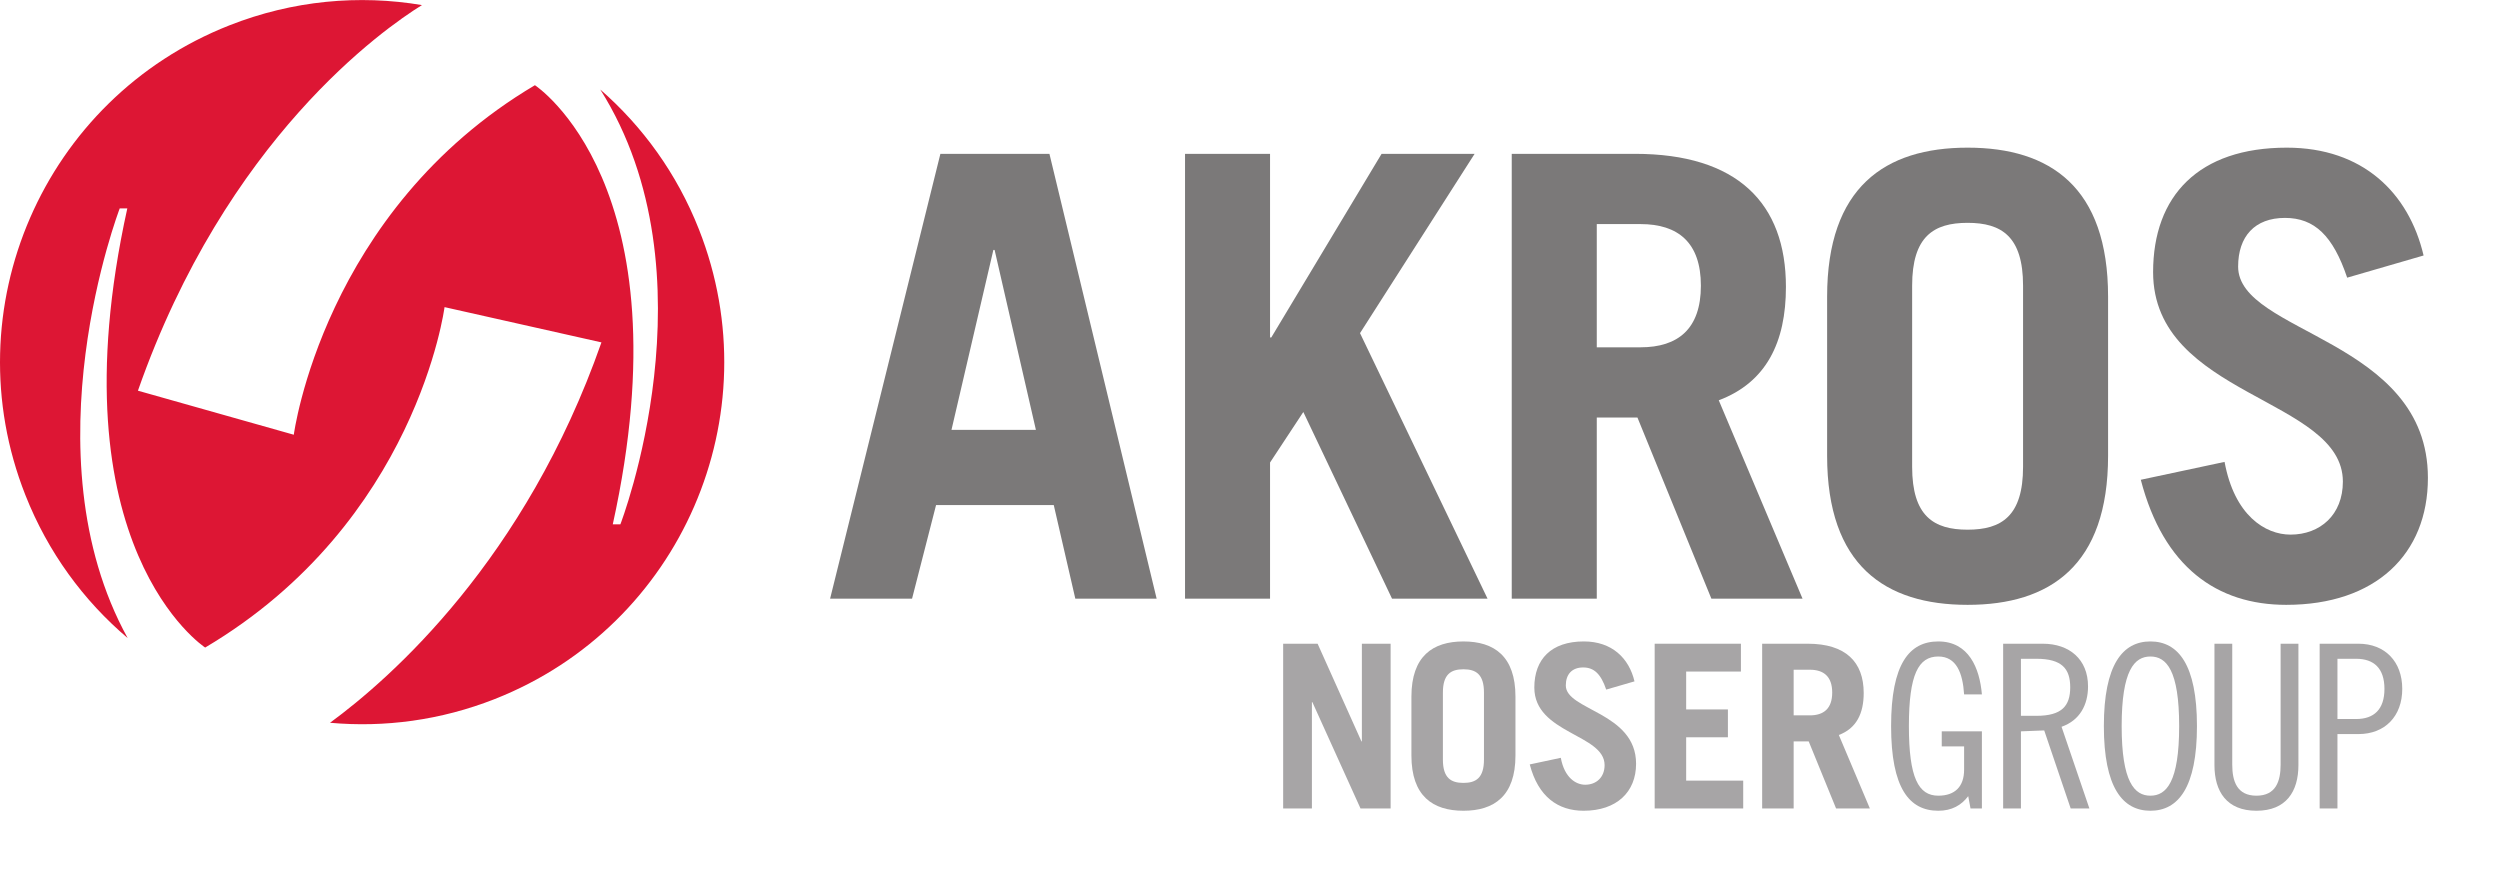
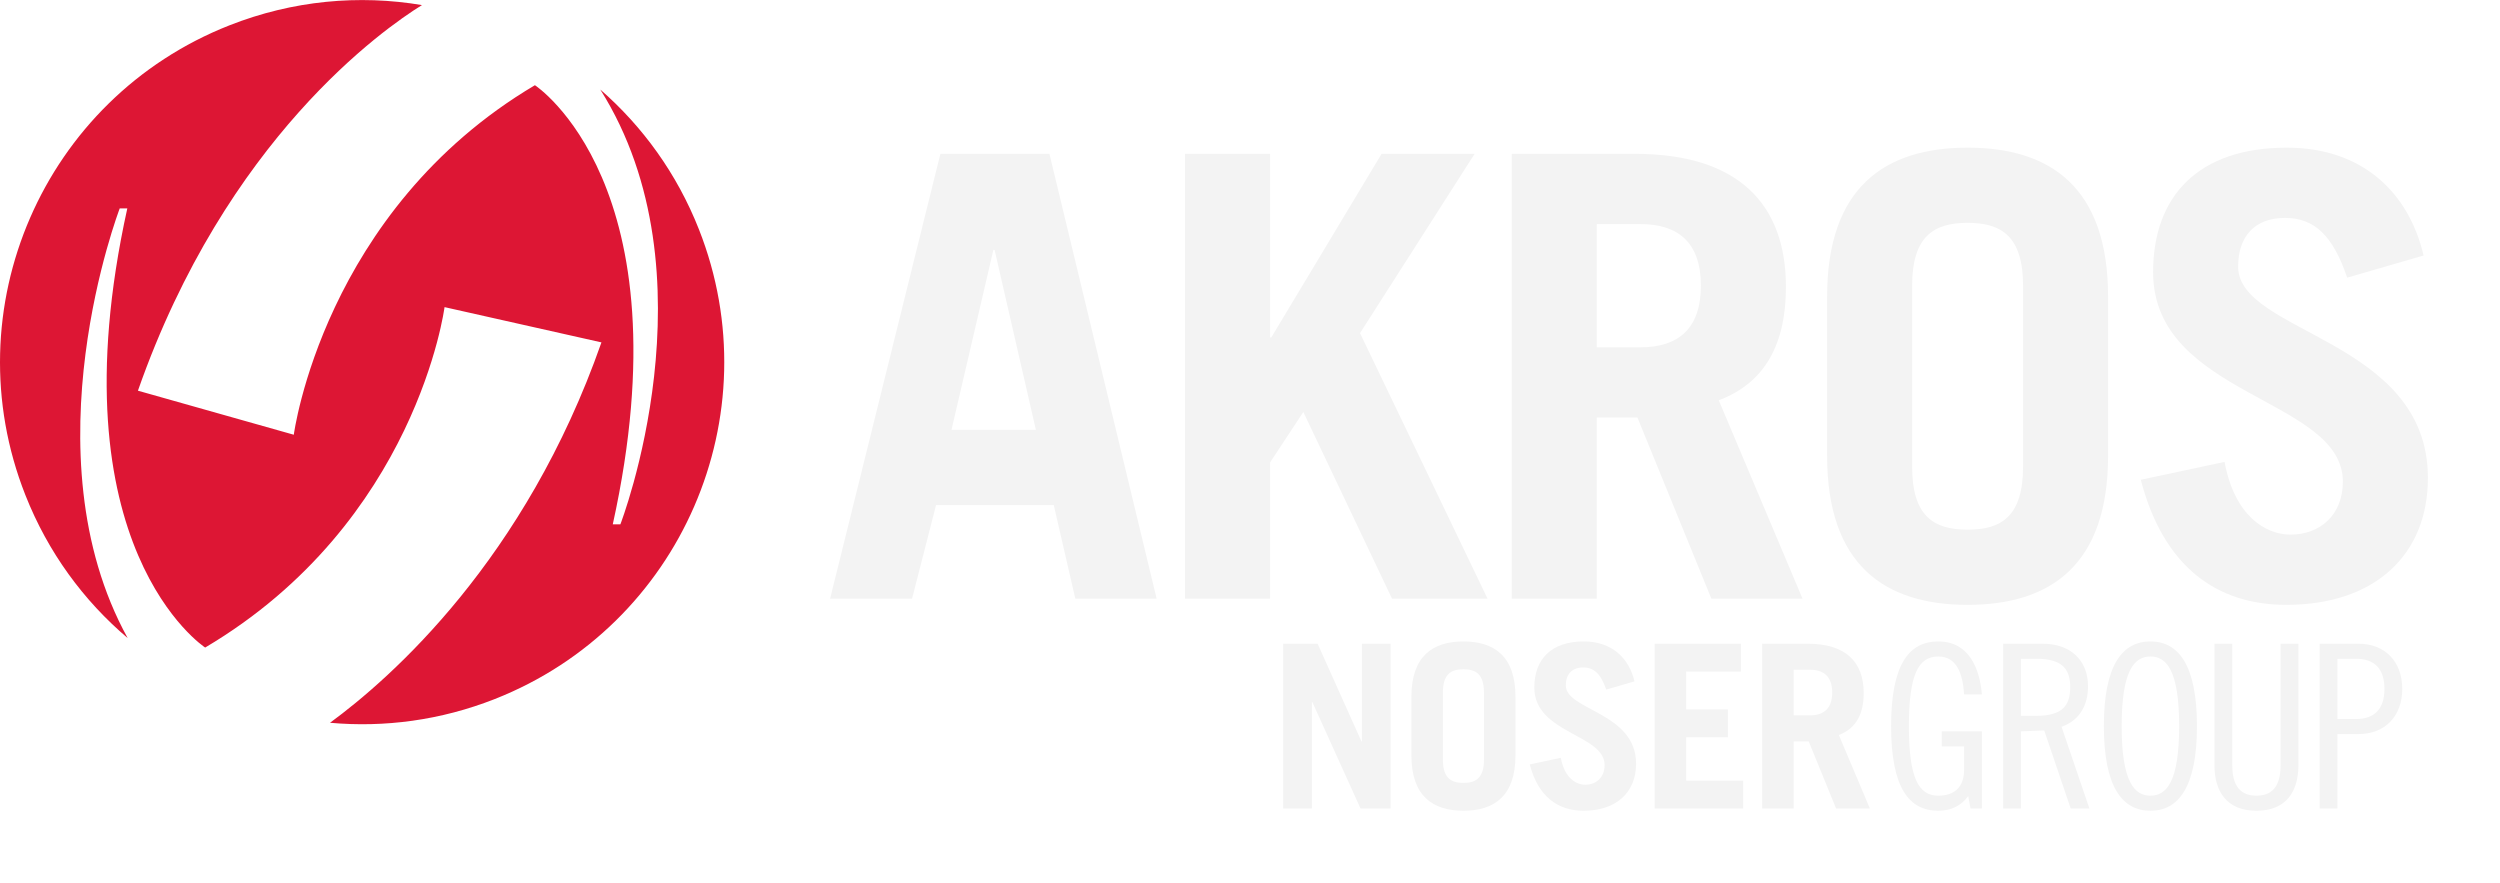
<svg xmlns="http://www.w3.org/2000/svg" version="1.1" id="svg2" width="239.067" height="84.387" viewBox="0 0 239.067 84.387">
  <defs id="defs6" />
  <g id="g8" transform="matrix(1.333333,0,0,-1.333333,0,84.38667)">
    <g id="g10" transform="scale(0.1)">
-       <path d="m 682.406,324.602 h 60.539 l -29.613,129.031 h -0.887 z M 595.344,203.516 674.449,522.57 h 78.207 l 76.895,-319.054 h -58.328 l -15.469,67.168 h -84.406 l -17.227,-67.168 h -58.777" style="fill:#7b7979;fill-opacity:1;fill-rule:nonzero;stroke:none" id="path12" />
-       <path d="M 849.906,203.516 V 522.57 h 60.973 V 390.883 h 0.894 L 990.871,522.57 H 1057.6 L 975.406,393.977 1066.88,203.516 h -68.501 l -63.633,133.902 -23.867,-36.234 v -97.668 h -60.973" style="fill:#7b7979;fill-opacity:1;fill-rule:nonzero;stroke:none" id="path14" />
-       <path d="m 1145.21,383.809 h 31.37 c 26.96,0 43.3,13.261 43.3,44.199 0,30.93 -16.34,44.18 -43.3,44.18 h -31.37 z m 82.2,-180.293 -53.03,129.922 h -29.17 V 203.516 h -60.99 V 522.57 h 88.38 c 73.36,0 108.27,-35.351 108.27,-95.445 0,-39.781 -14.14,-68.496 -48.17,-81.312 l 60.09,-142.297 h -65.38" style="fill:#7b7979;fill-opacity:1;fill-rule:nonzero;stroke:none" id="path16" />
-       <path d="m 1371.39,298.09 c 0,-35.356 15.47,-45.082 39.78,-45.082 24.3,0 39.77,9.726 39.77,45.082 v 129.918 c 0,35.351 -15.47,45.074 -39.77,45.074 -24.31,0 -39.78,-9.723 -39.78,-45.074 z m -60.98,121.965 c 0,78.66 41.55,106.945 100.76,106.945 59.21,0 100.75,-28.285 100.75,-106.945 V 306.043 c 0,-78.66 -41.54,-106.941 -100.75,-106.941 -59.21,0 -100.76,28.281 -100.76,106.941 v 114.012" style="fill:#7b7979;fill-opacity:1;fill-rule:nonzero;stroke:none" id="path18" />
-       <path d="m 1683.4,433.754 c -10.16,30.051 -23.41,42.863 -44.62,42.863 -21.65,0 -33.59,-13.258 -33.59,-34.914 0,-48.16 136.11,-51.699 136.11,-151.566 0,-54.801 -37.56,-91.035 -101.64,-91.035 -49.49,0 -87.94,26.953 -104.28,89.707 l 60.08,12.816 c 7.08,-38.445 29.17,-52.152 47.29,-52.152 21.21,0 37.56,14.14 37.56,38.007 0,60.106 -136.1,60.981 -136.1,150.247 0,54.793 32.7,89.273 95.89,89.273 54.35,0 87.49,-32.273 98.1,-77.336 l -54.8,-15.91" style="fill:#7b7979;fill-opacity:1;fill-rule:nonzero;stroke:none" id="path20" />
+       <path d="m 682.406,324.602 h 60.539 l -29.613,129.031 h -0.887 z M 595.344,203.516 674.449,522.57 h 78.207 l 76.895,-319.054 h -58.328 l -15.469,67.168 h -84.406 l -17.227,-67.168 h -58.777" style="fill:#f3f3f3;fill-opacity:1;fill-rule:nonzero;stroke:none" id="path12" />
+       <path d="M 849.906,203.516 V 522.57 h 60.973 V 390.883 h 0.894 L 990.871,522.57 H 1057.6 L 975.406,393.977 1066.88,203.516 h -68.501 l -63.633,133.902 -23.867,-36.234 v -97.668 h -60.973" style="fill:#f3f3f3;fill-opacity:1;fill-rule:nonzero;stroke:none" id="path14" />
+       <path d="m 1145.21,383.809 h 31.37 c 26.96,0 43.3,13.261 43.3,44.199 0,30.93 -16.34,44.18 -43.3,44.18 h -31.37 z m 82.2,-180.293 -53.03,129.922 h -29.17 V 203.516 h -60.99 V 522.57 h 88.38 c 73.36,0 108.27,-35.351 108.27,-95.445 0,-39.781 -14.14,-68.496 -48.17,-81.312 l 60.09,-142.297 h -65.38" style="fill:#f3f3f3;fill-opacity:1;fill-rule:nonzero;stroke:none" id="path16" />
+       <path d="m 1371.39,298.09 c 0,-35.356 15.47,-45.082 39.78,-45.082 24.3,0 39.77,9.726 39.77,45.082 v 129.918 c 0,35.351 -15.47,45.074 -39.77,45.074 -24.31,0 -39.78,-9.723 -39.78,-45.074 z m -60.98,121.965 c 0,78.66 41.55,106.945 100.76,106.945 59.21,0 100.75,-28.285 100.75,-106.945 V 306.043 c 0,-78.66 -41.54,-106.941 -100.75,-106.941 -59.21,0 -100.76,28.281 -100.76,106.941 v 114.012" style="fill:#f3f3f3;fill-opacity:1;fill-rule:nonzero;stroke:none" id="path18" />
+       <path d="m 1683.4,433.754 c -10.16,30.051 -23.41,42.863 -44.62,42.863 -21.65,0 -33.59,-13.258 -33.59,-34.914 0,-48.16 136.11,-51.699 136.11,-151.566 0,-54.801 -37.56,-91.035 -101.64,-91.035 -49.49,0 -87.94,26.953 -104.28,89.707 l 60.08,12.816 c 7.08,-38.445 29.17,-52.152 47.29,-52.152 21.21,0 37.56,14.14 37.56,38.007 0,60.106 -136.1,60.981 -136.1,150.247 0,54.793 32.7,89.273 95.89,89.273 54.35,0 87.49,-32.273 98.1,-77.336 l -54.8,-15.91" style="fill:#f3f3f3;fill-opacity:1;fill-rule:nonzero;stroke:none" id="path20" />
      <path d="m 501.285,468.375 c -15.777,40.02 -40.433,73.875 -70.765,100.32 83.722,-132.703 14.41,-311.859 14.41,-311.859 h -5.45 C 493.172,500.383 383.645,571.793 383.645,571.793 231.867,481.887 210.711,321.109 210.711,321.109 L 98.922,352.699 C 162.234,533.438 275.324,612.34 302.633,629.254 257.621,636.84 210.047,632.668 164.488,614.699 31.086,562.113 -34.438,411.309 18.172,277.918 34.402,236.734 60.012,202.047 91.559,175.285 18.477,307.805 85.867,483.434 85.867,483.434 h 5.438 C 37.617,239.887 147.141,168.477 147.141,168.477 298.922,258.383 318.824,412.633 318.824,412.633 L 431.355,387.34 C 376.77,231.504 280.645,146.773 236.688,114.523 c 38.992,-3.503 79.359,1.723 118.257,17.063 133.43,52.598 198.922,203.379 146.34,336.789" style="fill:#dd1634;fill-opacity:1;fill-rule:nonzero;stroke:none" id="path22" />
-       <path d="M 920.285,53.07 V 171.223 h 24.707 l 31.426,-70.039 h 0.324 v 70.039 h 20.617 V 53.07 H 975.758 L 941.23,129.328 h -0.328 V 53.07 h -20.617" style="fill:#a7a5a6;fill-opacity:1;fill-rule:nonzero;stroke:none" id="path24" />
-       <path d="m 1034.85,88.09 c 0,-13.09 5.73,-16.688 14.73,-16.688 9,0 14.72,3.598 14.72,16.688 v 48.113 c 0,13.09 -5.72,16.692 -14.72,16.692 -9,0 -14.73,-3.602 -14.73,-16.692 z m -22.58,45.168 c 0,29.125 15.38,39.597 37.31,39.597 21.92,0 37.31,-10.472 37.31,-39.597 V 91.035 c 0,-29.125 -15.39,-39.605 -37.31,-39.605 -21.93,0 -37.31,10.48 -37.31,39.605 v 42.223" style="fill:#a7a5a6;fill-opacity:1;fill-rule:nonzero;stroke:none" id="path26" />
-       <path d="m 1151.97,138.332 c -3.77,11.129 -8.68,15.871 -16.53,15.871 -8.02,0 -12.44,-4.91 -12.44,-12.93 0,-17.835 50.4,-19.144 50.4,-56.132 0,-20.285 -13.91,-33.711 -37.64,-33.711 -18.32,0 -32.56,9.98 -38.62,33.223 l 22.27,4.746 c 2.61,-14.238 10.79,-19.309 17.5,-19.309 7.86,0 13.91,5.238 13.91,14.07 0,22.262 -50.4,22.582 -50.4,55.641 0,20.293 12.11,33.062 35.51,33.062 20.13,0 32.4,-11.949 36.33,-28.64 l -20.29,-5.891" style="fill:#a7a5a6;fill-opacity:1;fill-rule:nonzero;stroke:none" id="path28" />
-       <path d="M 1186.73,53.07 V 171.223 h 61.86 v -19.961 h -39.27 v -27.168 h 29.94 v -19.969 h -29.94 V 73.031 h 40.91 v -19.961 h -63.5" style="fill:#a7a5a6;fill-opacity:1;fill-rule:nonzero;stroke:none" id="path30" />
-       <path d="m 1286.41,119.84 h 11.61 c 9.99,0 16.04,4.906 16.04,16.363 0,11.453 -6.05,16.367 -16.04,16.367 h -11.61 z m 30.43,-66.77 -19.64,48.114 h -10.79 V 53.07 h -22.59 V 171.223 h 32.73 c 27.17,0 40.1,-13.094 40.1,-35.348 0,-14.727 -5.24,-25.367 -17.84,-30.113 l 22.26,-52.692 h -24.23" style="fill:#a7a5a6;fill-opacity:1;fill-rule:nonzero;stroke:none" id="path32" />
-       <path d="m 1408.66,134.895 c -0.98,15.378 -5.56,27.16 -18.5,27.16 -14.23,0 -21.1,-12.762 -21.1,-49.907 0,-37.148 6.87,-49.917 21.1,-49.917 11.96,0 18.5,6.551 18.5,18.66 v 16.695 h -16.04 v 10.793 h 28.8 V 53.066 h -8.17 l -1.64,8.844 c -4.91,-6.547 -11.79,-10.48 -21.45,-10.48 -20.78,0 -33.86,16.043 -33.86,60.718 0,44.672 13.08,60.707 33.86,60.707 21.77,0 29.63,-18.976 31.26,-37.96 h -12.76" style="fill:#a7a5a6;fill-opacity:1;fill-rule:nonzero;stroke:none" id="path34" />
-       <path d="m 1449.42,119.512 h 11.12 c 18.33,0 24.22,7.199 24.22,20.449 0,13.262 -5.89,20.461 -24.22,20.461 h -11.12 z m -12.76,51.711 h 28.47 c 18.98,0 32.41,-11.129 32.41,-30.602 0,-13.258 -5.9,-24.387 -18.99,-28.965 l 19.96,-58.586 h -13.42 l -18.98,55.969 -16.69,-0.656 V 53.07 h -12.76 V 171.223" style="fill:#a7a5a6;fill-opacity:1;fill-rule:nonzero;stroke:none" id="path36" />
-       <path d="m 1542.28,162.055 c -11.45,0 -20.62,-9.813 -20.62,-49.907 0,-40.097 9.17,-49.917 20.62,-49.917 11.46,0 20.62,9.82 20.62,49.917 0,40.094 -9.16,49.907 -20.62,49.907 m 0,-110.625 c -19.97,0 -33.39,16.695 -33.39,60.718 0,44.02 13.42,60.715 33.39,60.715 19.96,0 33.38,-16.695 33.38,-60.715 0,-44.023 -13.42,-60.718 -33.38,-60.718" style="fill:#a7a5a6;fill-opacity:1;fill-rule:nonzero;stroke:none" id="path38" />
-       <path d="M 1600.97,171.223 V 84.492 c 0,-11.949 3.44,-22.262 17.35,-22.262 13.91,0 17.34,10.312 17.34,22.262 v 86.731 h 12.77 V 84.16 c 0,-18.984 -8.83,-32.73 -30.11,-32.73 -21.27,0 -30.11,13.746 -30.11,32.73 v 87.063 h 12.76" style="fill:#a7a5a6;fill-opacity:1;fill-rule:nonzero;stroke:none" id="path40" />
-       <path d="m 1676.42,117.219 h 13.42 c 12.76,0 20.29,6.875 20.29,21.601 0,14.731 -7.53,21.602 -20.29,21.602 h -13.42 z m -12.76,54.008 h 27.82 c 18.98,0 31.42,-12.77 31.42,-32.407 0,-19.64 -12.44,-32.402 -31.42,-32.402 h -15.06 V 53.07 h -12.76 V 171.227" style="fill:#a7a5a6;fill-opacity:1;fill-rule:nonzero;stroke:none" id="path42" />
+       <path d="M 920.285,53.07 V 171.223 h 24.707 l 31.426,-70.039 h 0.324 v 70.039 h 20.617 V 53.07 H 975.758 L 941.23,129.328 h -0.328 V 53.07 h -20.617" style="fill:#f3f3f3;fill-opacity:1;fill-rule:nonzero;stroke:none" id="path24" />
+       <path d="m 1034.85,88.09 c 0,-13.09 5.73,-16.688 14.73,-16.688 9,0 14.72,3.598 14.72,16.688 v 48.113 c 0,13.09 -5.72,16.692 -14.72,16.692 -9,0 -14.73,-3.602 -14.73,-16.692 z m -22.58,45.168 c 0,29.125 15.38,39.597 37.31,39.597 21.92,0 37.31,-10.472 37.31,-39.597 V 91.035 c 0,-29.125 -15.39,-39.605 -37.31,-39.605 -21.93,0 -37.31,10.48 -37.31,39.605 v 42.223" style="fill:#f3f3f3;fill-opacity:1;fill-rule:nonzero;stroke:none" id="path26" />
+       <path d="m 1151.97,138.332 c -3.77,11.129 -8.68,15.871 -16.53,15.871 -8.02,0 -12.44,-4.91 -12.44,-12.93 0,-17.835 50.4,-19.144 50.4,-56.132 0,-20.285 -13.91,-33.711 -37.64,-33.711 -18.32,0 -32.56,9.98 -38.62,33.223 l 22.27,4.746 c 2.61,-14.238 10.79,-19.309 17.5,-19.309 7.86,0 13.91,5.238 13.91,14.07 0,22.262 -50.4,22.582 -50.4,55.641 0,20.293 12.11,33.062 35.51,33.062 20.13,0 32.4,-11.949 36.33,-28.64 l -20.29,-5.891" style="fill:#f3f3f3;fill-opacity:1;fill-rule:nonzero;stroke:none" id="path28" />
+       <path d="M 1186.73,53.07 V 171.223 h 61.86 v -19.961 h -39.27 v -27.168 h 29.94 v -19.969 h -29.94 V 73.031 h 40.91 v -19.961 h -63.5" style="fill:#f3f3f3;fill-opacity:1;fill-rule:nonzero;stroke:none" id="path30" />
+       <path d="m 1286.41,119.84 h 11.61 c 9.99,0 16.04,4.906 16.04,16.363 0,11.453 -6.05,16.367 -16.04,16.367 h -11.61 z m 30.43,-66.77 -19.64,48.114 h -10.79 V 53.07 h -22.59 V 171.223 h 32.73 c 27.17,0 40.1,-13.094 40.1,-35.348 0,-14.727 -5.24,-25.367 -17.84,-30.113 l 22.26,-52.692 h -24.23" style="fill:#f3f3f3;fill-opacity:1;fill-rule:nonzero;stroke:none" id="path32" />
+       <path d="m 1408.66,134.895 c -0.98,15.378 -5.56,27.16 -18.5,27.16 -14.23,0 -21.1,-12.762 -21.1,-49.907 0,-37.148 6.87,-49.917 21.1,-49.917 11.96,0 18.5,6.551 18.5,18.66 v 16.695 h -16.04 v 10.793 h 28.8 V 53.066 h -8.17 l -1.64,8.844 c -4.91,-6.547 -11.79,-10.48 -21.45,-10.48 -20.78,0 -33.86,16.043 -33.86,60.718 0,44.672 13.08,60.707 33.86,60.707 21.77,0 29.63,-18.976 31.26,-37.96 h -12.76" style="fill:#f3f3f3;fill-opacity:1;fill-rule:nonzero;stroke:none" id="path34" />
+       <path d="m 1449.42,119.512 h 11.12 c 18.33,0 24.22,7.199 24.22,20.449 0,13.262 -5.89,20.461 -24.22,20.461 h -11.12 z m -12.76,51.711 h 28.47 c 18.98,0 32.41,-11.129 32.41,-30.602 0,-13.258 -5.9,-24.387 -18.99,-28.965 l 19.96,-58.586 h -13.42 l -18.98,55.969 -16.69,-0.656 V 53.07 h -12.76 V 171.223" style="fill:#f3f3f3;fill-opacity:1;fill-rule:nonzero;stroke:none" id="path36" />
+       <path d="m 1542.28,162.055 c -11.45,0 -20.62,-9.813 -20.62,-49.907 0,-40.097 9.17,-49.917 20.62,-49.917 11.46,0 20.62,9.82 20.62,49.917 0,40.094 -9.16,49.907 -20.62,49.907 m 0,-110.625 c -19.97,0 -33.39,16.695 -33.39,60.718 0,44.02 13.42,60.715 33.39,60.715 19.96,0 33.38,-16.695 33.38,-60.715 0,-44.023 -13.42,-60.718 -33.38,-60.718" style="fill:#f3f3f3;fill-opacity:1;fill-rule:nonzero;stroke:none" id="path38" />
+       <path d="M 1600.97,171.223 V 84.492 c 0,-11.949 3.44,-22.262 17.35,-22.262 13.91,0 17.34,10.312 17.34,22.262 v 86.731 h 12.77 V 84.16 c 0,-18.984 -8.83,-32.73 -30.11,-32.73 -21.27,0 -30.11,13.746 -30.11,32.73 v 87.063 h 12.76" style="fill:#f3f3f3;fill-opacity:1;fill-rule:nonzero;stroke:none" id="path40" />
+       <path d="m 1676.42,117.219 h 13.42 c 12.76,0 20.29,6.875 20.29,21.601 0,14.731 -7.53,21.602 -20.29,21.602 h -13.42 z m -12.76,54.008 h 27.82 c 18.98,0 31.42,-12.77 31.42,-32.407 0,-19.64 -12.44,-32.402 -31.42,-32.402 h -15.06 V 53.07 h -12.76 V 171.227" style="fill:#f3f3f3;fill-opacity:1;fill-rule:nonzero;stroke:none" id="path42" />
    </g>
  </g>
</svg>
